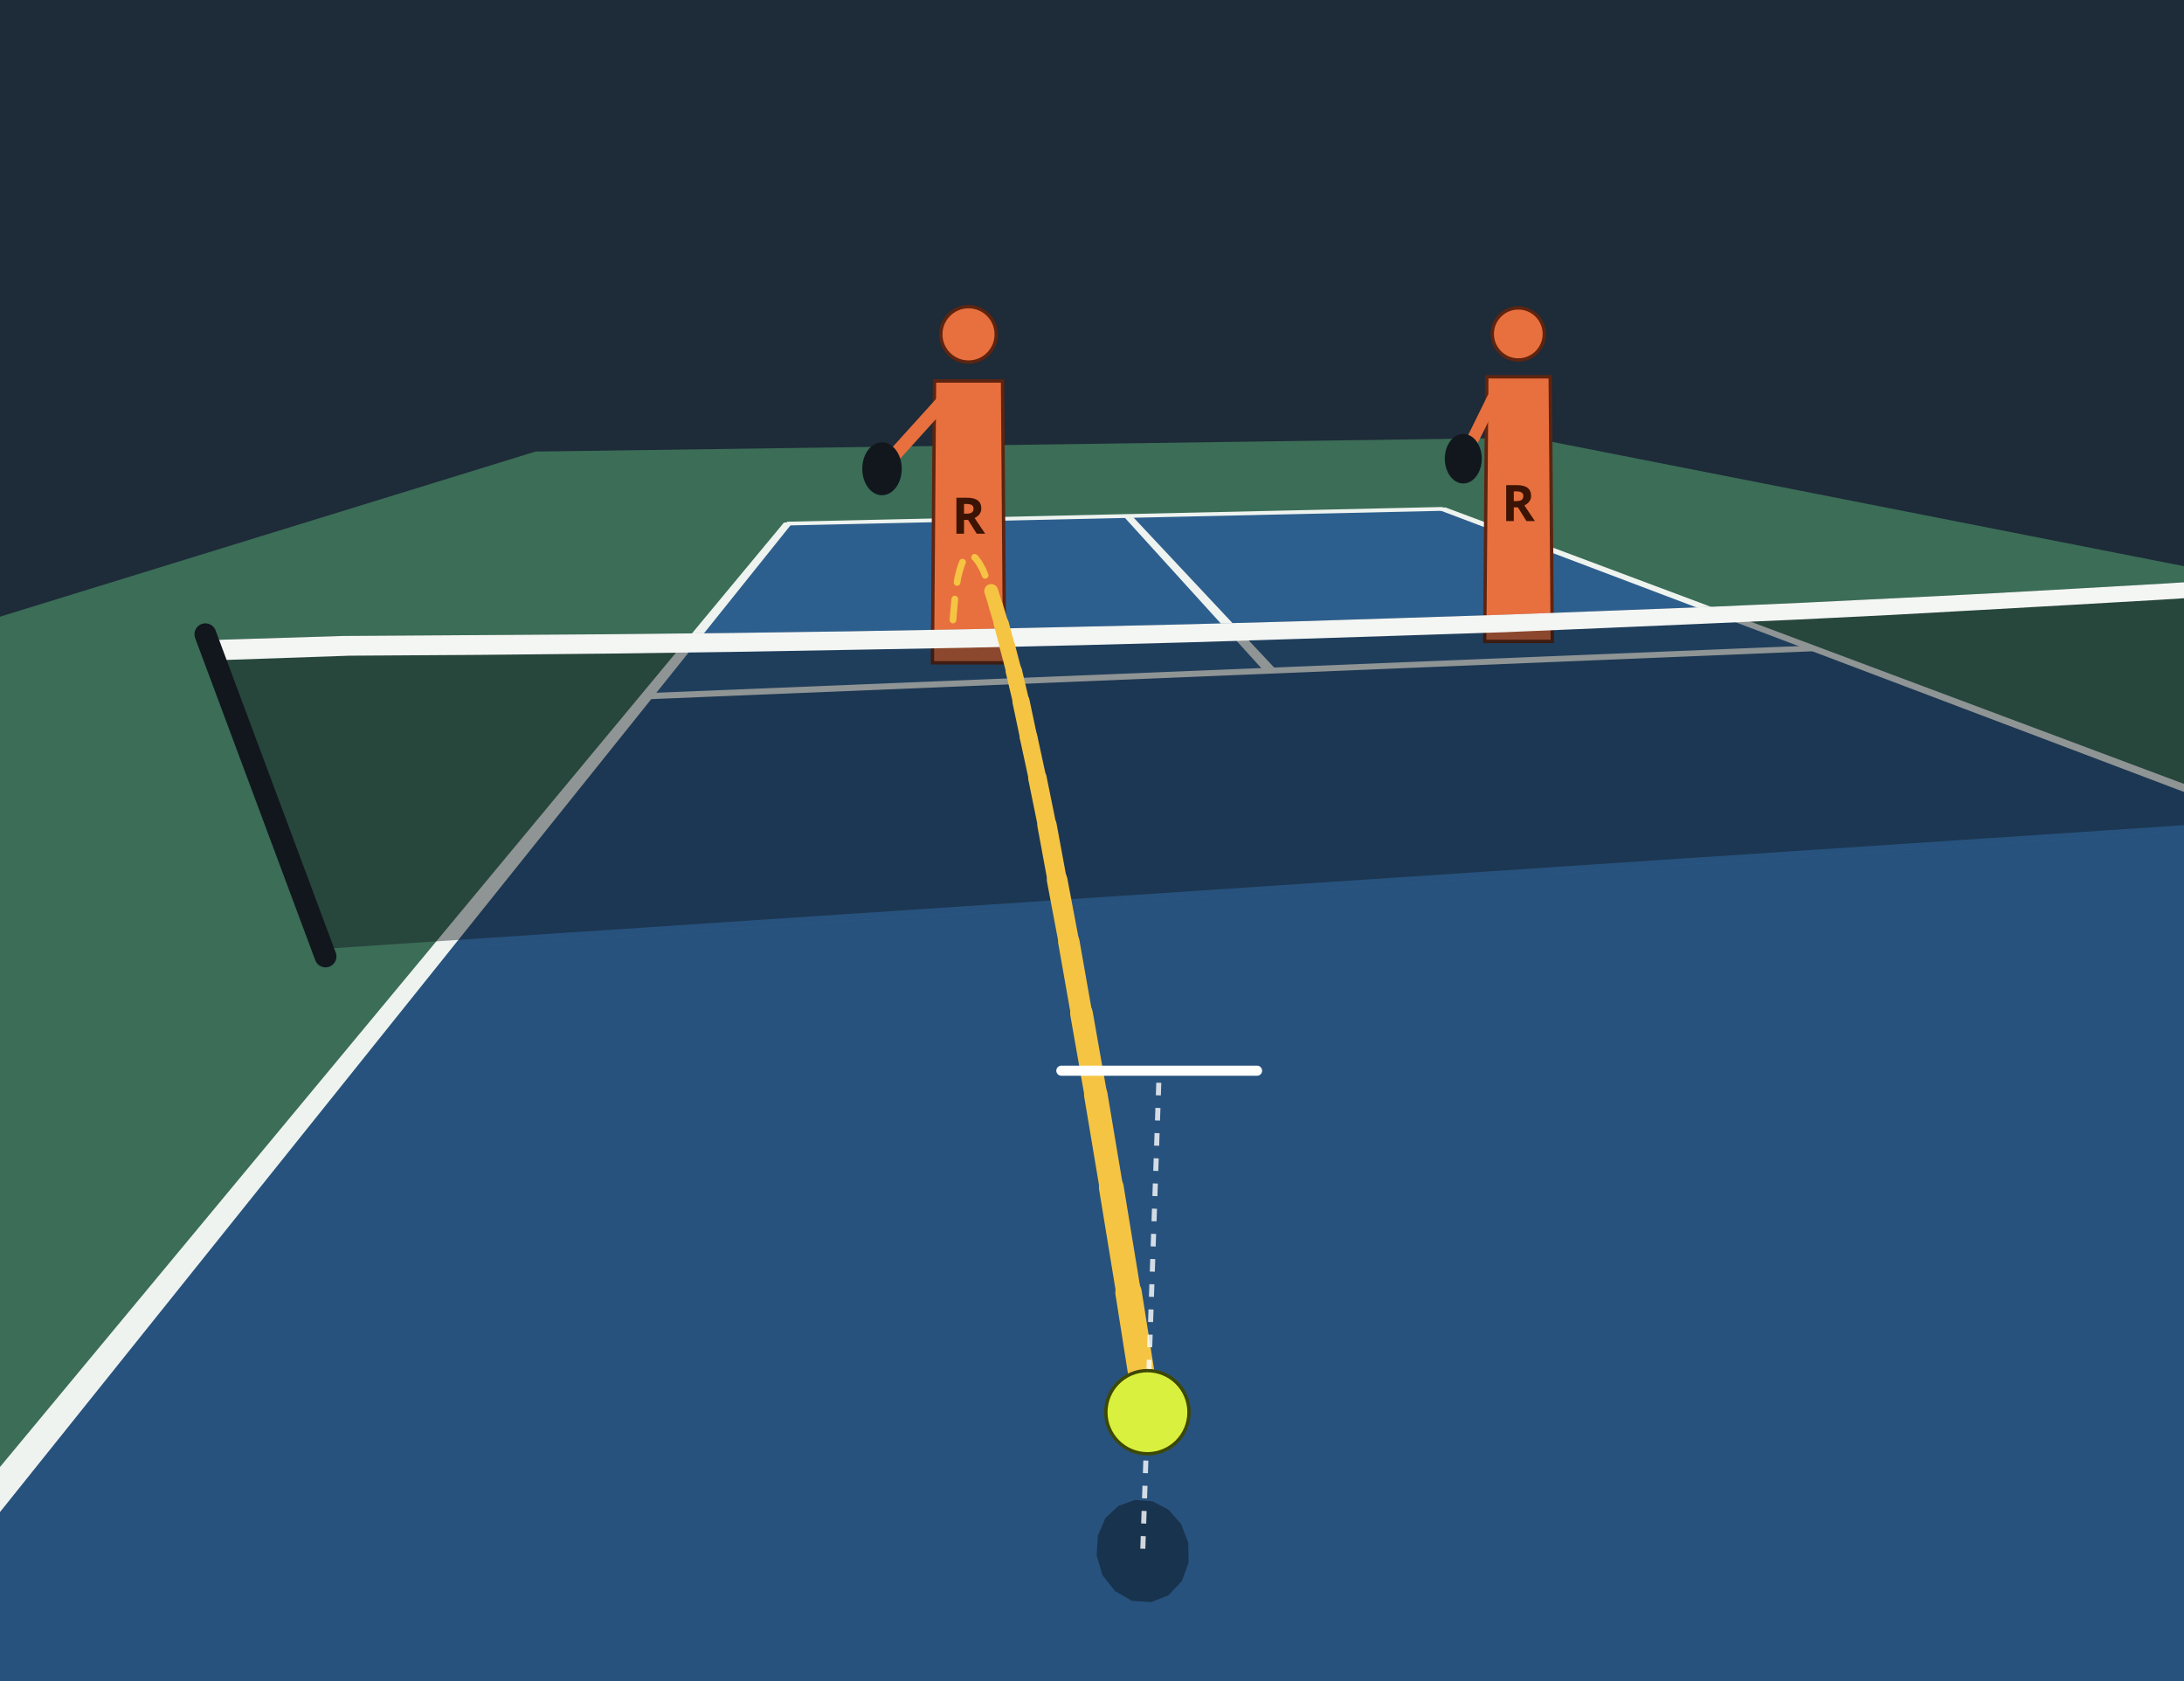
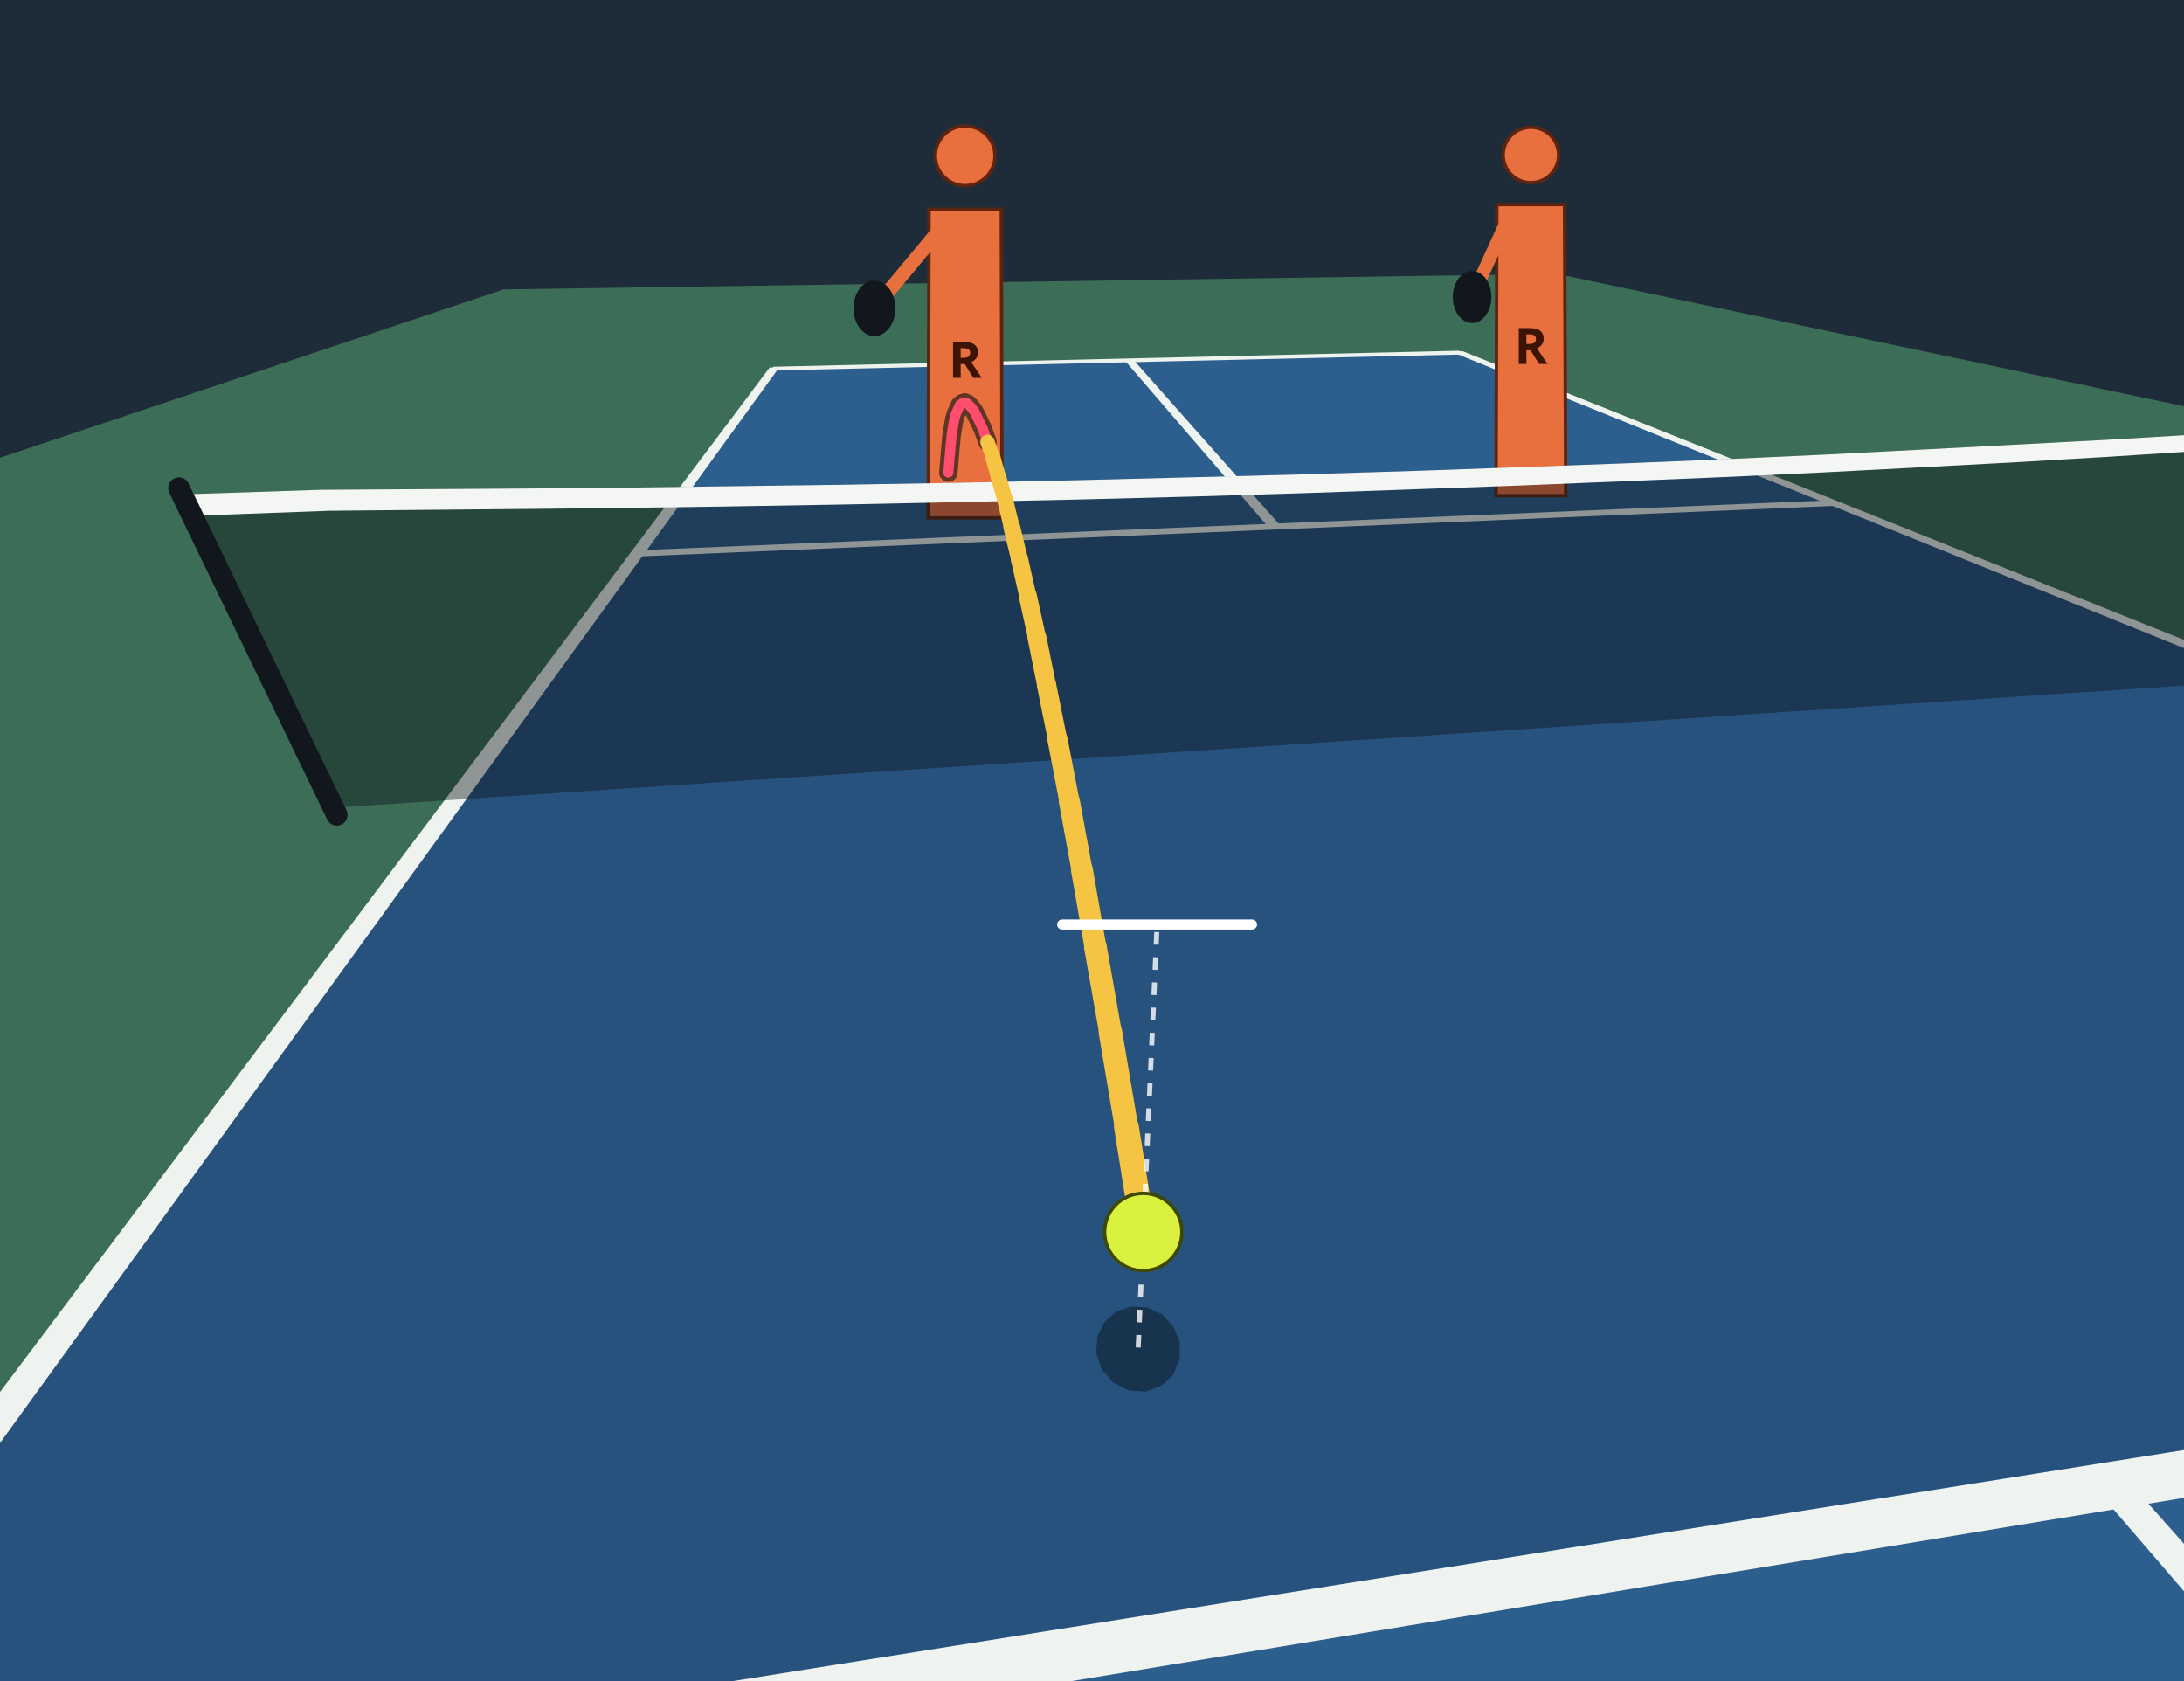
<svg xmlns="http://www.w3.org/2000/svg" class="piq-svg piq-fp" viewBox="0 0 520 400" role="img" aria-label="Court view from your position">
  <style>
.piq-svg{font-family:"Barlow Semi Condensed", "Barlow", system-ui, sans-serif}
.piq-backdrop{fill:#1E2B38}
.piq-surround{fill:#3B6D57}
.piq-surface{fill:#2D5F8E}
.piq-kitchen{fill:#27527D}
.piq-line{fill:#EEF3EF;stroke:#EEF3EF;stroke-width:.6}
.piq-td-line{stroke:#EEF3EF;fill:none}
.piq-net-mesh{fill:rgba(12, 18, 24, 0.42)}
.piq-net-tape{fill:#F4F6F4}
.piq-net-post{stroke:#12171D;stroke-linecap:round}
.piq-td-net{stroke:#F4F6F4;stroke-linecap:round}
.piq-player-us{fill:#F3F2EC;stroke:#1B2A3A;stroke-width:.8}
.piq-player-them{fill:#E8703E;stroke:#5E2410;stroke-width:.8}
.piq-arm-us{stroke:#F3F2EC;fill:none}
.piq-arm-them{stroke:#E8703E;fill:none}
.piq-label-us{fill:#1B2A3A;font-weight:600;font-size:12px}
.piq-label-them{fill:#3B1405;font-weight:600;font-size:12px}
.piq-paddle{fill:#12171D}
.piq-ball{fill:#D9F03E;stroke:#3D4806;stroke-width:.8}
.piq-ball-shadow{fill:rgba(0, 0, 0, 0.38)}
.piq-stalk{stroke:rgba(255, 255, 255, 0.8);stroke-width:1.2;stroke-dasharray:3 3;fill:none}
.piq-tick{stroke:#FFFFFF;stroke-width:2.4;stroke-linecap:round}
.piq-path{stroke:#F5C443;fill:none;stroke-linecap:round}
- .piq-path-far{stroke-dasharray:5 4}
+ .piq-path-far{stroke:#FF4D6D;stroke-linejoin:round}
+ .piq-path-casing{stroke:rgba(8, 14, 22, 0.6);fill:none;stroke-linecap:round;stroke-linejoin:round}
.piq-answer{stroke:#5FE3A8;fill:none;stroke-width:3;stroke-linecap:round}
.piq-answer-zone{fill:rgba(95, 227, 168, 0.3);stroke:#5FE3A8;stroke-width:1.2;stroke-dasharray:4 3}
.piq-arrowhead{fill:#5FE3A8}
.piq-fov{fill:rgba(255, 255, 255, 0.2)}
.piq-cam{fill:#FFFFFF;stroke:#1E2B38;stroke-width:1}
.piq-annot{fill:#EEF3EF;font-weight:600;font-size:11px}
.piq-annot-line{stroke:#EEF3EF;fill:none}
.piq-reveal{opacity:0;transition:opacity .25s ease}
.is-revealed .piq-reveal,.piq-reveal.is-on{opacity:1}
@media (prefers-reduced-motion: reduce){.piq-reveal{transition:none}}
</style>
  <defs>
    <marker id="piq-ah-fp6" viewBox="0 0 10 10" refX="7" refY="5" markerWidth="4" markerHeight="4" orient="auto-start-reverse">
      <path class="piq-arrowhead" d="M0,0 L10,5 L0,10 z" />
    </marker>
  </defs>
  <rect class="piq-backdrop" x="0" y="0" width="520" height="400" />
-   <polygon class="piq-surround" points="14377.8,2861 364.5,104.2 127.5,107.5 -8803.5,2861" />
-   <polygon class="piq-surface" points="7616.5,2860 343.5,121.2 187.5,124.7 -2042.4,2860" />
-   <polygon class="piq-kitchen" points="-147.3,535.3 917.6,337.3 543.1,196.3 105.1,225.7" />
-   <polygon class="piq-kitchen" points="105.1,225.7 543.1,196.3 431.8,154.4 154,165.8" />
-   <polygon class="piq-line" points="187.6,124.5 343.3,121 343.8,121.3 187.4,124.8" />
-   <polygon class="piq-line" points="-2082.7,2858.4 186.8,124.7 188.2,124.6 -2002.2,2858.4" />
-   <polygon class="piq-line" points="7576.2,2858.4 342.9,121.2 344.1,121.1 7656.7,2858.4" />
-   <polygon class="piq-line" points="-138.4,524.2 908.1,333.6 927.6,341 -156.9,546.9" />
-   <polygon class="piq-line" points="154.3,165.3 431,154 432.7,154.7 153.6,166.2" />
-   <polygon class="piq-line" points="2746.8,2858.4 527.8,409.7 536,408.2 2827.2,2858.4" />
-   <polygon class="piq-line" points="301.3,159.7 267.8,122.8 269.1,122.8 303.6,159.6" />
+   <polygon class="piq-surround" points="14433.3,3033 370.7,65.2 119.9,68.9 -8748.1,3033" />
+   <polygon class="piq-surface" points="7672,3031.9 347.6,84 184.2,87.8 -1986.9,3031.9" />
+   <polygon class="piq-kitchen" points="-81.7,448.3 870,294.2 544,163 107.2,192.1" />
+   <polygon class="piq-kitchen" points="107.2,192.1 544,163 436.6,119.8 151.7,131.8" />
+   <polygon class="piq-line" points="184.3,87.6 347.3,83.8 347.9,84.1 184.1,87.9" />
+   <polygon class="piq-line" points="-2027.3,3030.2 183.4,87.8 184.9,87.8 -1946.8,3030.2" />
+   <polygon class="piq-line" points="7631.6,3030.2 347,84 348.2,83.9 7712.1,3030.2" />
+   <polygon class="piq-line" points="-76.1,440.4 862.4,291 878.1,297.3 -87.9,456.4" />
+   <polygon class="piq-line" points="152.1,131.3 435.8,119.4 437.5,120.1 151.4,132.2" />
+   <polygon class="piq-line" points="2802.2,3030.2 499.2,354.2 506.7,353 2882.7,3030.2" />
+   <polygon class="piq-line" points="302.3,125.4 268.2,85.8 269.6,85.8 304.6,125.3" />
  <g class="piq-person">
-     <polygon class="piq-player-them" points="353.5,152.7 369.6,152.7 369.1,89.7 354,89.7" />
-     <circle class="piq-player-them" cx="361.5" cy="79.5" r="6.2" />
-     <line class="piq-arm-them" x1="355.5" y1="94.8" x2="348.4" y2="109.2" stroke-width="2.9" stroke-linecap="round" />
-     <ellipse class="piq-paddle" cx="348.4" cy="109.2" rx="4.4" ry="5.9" />
-     <text class="piq-label-them" x="361.5" y="119.4" text-anchor="middle" dominant-baseline="central">R</text>
+     <polygon class="piq-player-them" points="356.2,118 372.8,118 372.5,48.7 356.4,48.7" />
+     <circle class="piq-player-them" cx="364.5" cy="36.9" r="6.6" />
+     <line class="piq-arm-them" x1="358" y1="54.3" x2="350.5" y2="70.7" stroke-width="3.1" stroke-linecap="round" />
+     <ellipse class="piq-paddle" cx="350.5" cy="70.7" rx="4.6" ry="6.2" />
+     <text class="piq-label-them" x="364.5" y="82" text-anchor="middle" dominant-baseline="central">R</text>
  </g>
  <g class="piq-person">
-     <polygon class="piq-player-them" points="222,157.8 239.2,157.8 238.7,90.7 222.5,90.7" />
-     <circle class="piq-player-them" cx="230.6" cy="79.6" r="6.6" />
-     <line class="piq-arm-them" x1="224.1" y1="96" x2="210" y2="111.6" stroke-width="3.2" stroke-linecap="round" />
-     <ellipse class="piq-paddle" cx="210" cy="111.6" rx="4.7" ry="6.3" />
-     <text class="piq-label-them" x="230.6" y="122.4" text-anchor="middle" dominant-baseline="central">R</text>
+     <polygon class="piq-player-them" points="221,123.3 238.6,123.3 238.4,49.8 221.2,49.8" />
+     <circle class="piq-player-them" cx="229.8" cy="37.1" r="7.1" />
+     <line class="piq-arm-them" x1="222.9" y1="55.7" x2="208.2" y2="73.4" stroke-width="3.3" stroke-linecap="round" />
+     <ellipse class="piq-paddle" cx="208.2" cy="73.4" rx="5" ry="6.6" />
+     <text class="piq-label-them" x="229.8" y="85.3" text-anchor="middle" dominant-baseline="central">R</text>
  </g>
-   <polyline class="piq-path piq-path-far" stroke-width="1.6" points="226.9,147.6 227.1,145.2 227.3,143 227.5,141 227.8,139.1 228.1,137.3 228.5,135.8 228.9,134.5 229.3,133.5 229.8,132.7 230.3,132.2 230.9,132 231.6,132.3 232.3,132.9 233.1,134 234,135.6 234.9,137.8 236,140.7" />
-   <polygon class="piq-net-mesh" points="49.5,152.4 81.7,151.4 113.3,151.2 143.8,151 173.4,150.7 202.2,150.3 230.2,149.8 257.3,149.2 283.8,148.6 309.5,147.9 334.6,147.1 359.1,146.3 383,145.4 406.3,144.5 429.1,143.5 451.5,142.4 473.3,141.3 494.7,140.1 515.7,138.9 536.3,137.6 556.5,136.3 576.4,134.9 595.4,134.3 561.3,193.7 76.8,225.9" />
-   <polygon class="piq-net-tape" points="49.5,152.4 81.7,151.4 113.3,151.2 143.8,151 173.4,150.7 202.2,150.3 230.2,149.8 257.3,149.2 283.8,148.6 309.5,147.9 334.6,147.1 359.1,146.3 383,145.4 406.3,144.5 429.1,143.5 451.5,142.4 473.3,141.3 494.7,140.1 515.7,138.9 536.3,137.6 556.5,136.3 576.4,134.9 595.4,134.3 593.3,138 574.3,138.7 554.6,140.1 534.5,141.5 514,142.8 493.2,144 471.9,145.2 450.2,146.4 428,147.5 405.3,148.5 382.1,149.5 358.4,150.5 334.1,151.3 309.1,152.1 283.6,152.9 257.3,153.6 230.4,154.2 202.7,154.7 174.1,155.2 144.8,155.6 114.5,155.9 83.2,156.1 51.3,157.2" />
-   <line class="piq-net-post" x1="77.5" y1="227.7" x2="48.9" y2="151" stroke-width="5.2" />
-   <line class="piq-net-post" x1="560.5" y1="195.2" x2="596.1" y2="133.1" stroke-width="4.1" />
-   <line class="piq-path" x1="236" y1="140.7" x2="237.1" y2="144.2" stroke-width="3.3" />
-   <line class="piq-path" x1="237.1" y1="144.2" x2="238.4" y2="148.5" stroke-width="3.4" />
-   <line class="piq-path" x1="238.4" y1="148.5" x2="239.8" y2="153.7" stroke-width="3.6" />
-   <line class="piq-path" x1="239.8" y1="153.7" x2="241.4" y2="159.8" stroke-width="3.7" />
-   <line class="piq-path" x1="241.4" y1="159.8" x2="243.1" y2="167" stroke-width="3.9" />
-   <line class="piq-path" x1="243.1" y1="167" x2="244.9" y2="175.5" stroke-width="4.1" />
-   <line class="piq-path" x1="244.9" y1="175.5" x2="247" y2="185.2" stroke-width="4.2" />
-   <line class="piq-path" x1="247" y1="185.2" x2="249.3" y2="196.5" stroke-width="4.4" />
-   <line class="piq-path" x1="249.3" y1="196.5" x2="251.7" y2="209.5" stroke-width="4.6" />
-   <line class="piq-path" x1="251.7" y1="209.5" x2="254.5" y2="224.3" stroke-width="4.9" />
-   <line class="piq-path" x1="254.5" y1="224.3" x2="257.5" y2="241.3" stroke-width="5.1" />
-   <line class="piq-path" x1="257.5" y1="241.3" x2="260.9" y2="260.6" stroke-width="5.4" />
-   <line class="piq-path" x1="260.9" y1="260.6" x2="264.6" y2="282.7" stroke-width="5.6" />
-   <line class="piq-path" x1="264.6" y1="282.7" x2="268.7" y2="307.7" stroke-width="5.9" />
-   <line class="piq-path" x1="268.7" y1="307.7" x2="273.2" y2="336.2" stroke-width="6.3" />
-   <polygon class="piq-ball-shadow" points="282.9,367.2 281.2,362.8 278.2,359.4 274.4,357.4 270.2,357.1 266.3,358.5 263.2,361.4 261.4,365.6 261.1,370.3 262.5,375 265.5,378.8 269.5,381.1 274.1,381.4 278.2,379.8 281.4,376.4 283,372" />
-   <line class="piq-stalk" x1="272.1" y1="368.7" x2="276" y2="254.9" />
-   <line class="piq-tick" x1="252.7" y1="254.9" x2="299.3" y2="254.9" />
-   <circle class="piq-ball" cx="273.2" cy="336.2" r="9.9" />
+   <polyline class="piq-path-casing" stroke-width="4.4" points="225.8,112.5 226,110.1 226.2,107.7 226.4,105.5 226.6,103.4 226.9,101.6 227.2,99.9 227.6,98.5 228.1,97.4 228.5,96.5 229.1,96 229.7,95.8 230.4,96.1 231.1,96.8 232,98 232.9,99.8 234,102.1 235.1,105.2" />
+   <polyline class="piq-path piq-path-far" stroke-width="2.4" points="225.8,112.5 226,110.1 226.2,107.7 226.4,105.5 226.6,103.4 226.9,101.6 227.2,99.9 227.6,98.5 228.1,97.4 228.5,96.5 229.1,96 229.7,95.8 230.4,96.1 231.1,96.8 232,98 232.9,99.8 234,102.1 235.1,105.2" />
+   <polygon class="piq-net-mesh" points="43.4,117.7 76.4,116.6 108.9,116.4 140.3,116.2 170.8,115.8 200.5,115.4 229.2,114.9 257.2,114.3 284.5,113.6 311.1,112.9 337,112.1 362.3,111.2 387.1,110.3 411.3,109.3 435,108.2 458.2,107 481,105.8 503.4,104.6 525.3,103.3 546.9,101.9 568.1,100.5 589,99 609,98.3 562.7,160.4 79.3,192.3" />
+   <polygon class="piq-net-tape" points="43.4,117.7 76.4,116.6 108.9,116.4 140.3,116.2 170.8,115.8 200.5,115.4 229.2,114.9 257.2,114.3 284.5,113.6 311.1,112.9 337,112.1 362.3,111.2 387.1,110.3 411.3,109.3 435,108.2 458.2,107 481,105.8 503.4,104.6 525.3,103.3 546.9,101.9 568.1,100.5 589,99 609,98.3 605.9,102.3 586.1,103.1 565.4,104.6 544.3,106 522.9,107.4 501.1,108.8 479,110.1 456.4,111.3 433.4,112.5 409.9,113.6 385.9,114.6 361.4,115.6 336.3,116.5 310.6,117.4 284.3,118.2 257.3,118.9 229.6,119.5 201.1,120.1 171.8,120.6 141.6,121 110.5,121.3 78.4,121.6 45.8,122.8" />
+   <line class="piq-net-post" x1="80.2" y1="194" x2="42.6" y2="116.2" stroke-width="5.1" />
+   <line class="piq-net-post" x1="561.6" y1="161.9" x2="609.9" y2="97" stroke-width="4.1" />
+   <line class="piq-path" x1="235.1" y1="105.2" x2="236.4" y2="108.9" stroke-width="3.4" />
+   <line class="piq-path" x1="236.4" y1="108.9" x2="237.7" y2="113.5" stroke-width="3.6" />
+   <line class="piq-path" x1="237.7" y1="113.5" x2="239.3" y2="119" stroke-width="3.7" />
+   <line class="piq-path" x1="239.3" y1="119" x2="240.9" y2="125.5" stroke-width="3.8" />
+   <line class="piq-path" x1="240.9" y1="125.5" x2="242.7" y2="133" stroke-width="4" />
+   <line class="piq-path" x1="242.7" y1="133" x2="244.7" y2="141.8" stroke-width="4.1" />
+   <line class="piq-path" x1="244.7" y1="141.8" x2="246.9" y2="151.8" stroke-width="4.3" />
+   <line class="piq-path" x1="246.9" y1="151.8" x2="249.2" y2="163.2" stroke-width="4.5" />
+   <line class="piq-path" x1="249.2" y1="163.2" x2="251.8" y2="176.1" stroke-width="4.6" />
+   <line class="piq-path" x1="251.8" y1="176.1" x2="254.6" y2="190.7" stroke-width="4.8" />
+   <line class="piq-path" x1="254.6" y1="190.7" x2="257.6" y2="207.1" stroke-width="5" />
+   <line class="piq-path" x1="257.6" y1="207.1" x2="260.8" y2="225.4" stroke-width="5.2" />
+   <line class="piq-path" x1="260.8" y1="225.4" x2="264.4" y2="245.8" stroke-width="5.4" />
+   <line class="piq-path" x1="264.4" y1="245.8" x2="268.2" y2="268.3" stroke-width="5.6" />
+   <line class="piq-path" x1="268.2" y1="268.3" x2="272.2" y2="293.3" stroke-width="5.9" />
+   <polygon class="piq-ball-shadow" points="280.9,319.5 279.4,315.8 276.7,312.9 273.2,311.3 269.4,311 265.8,312.2 263,314.7 261.3,318.1 261,322.1 262.3,326 265,329.1 268.7,331 272.7,331.3 276.5,329.9 279.4,327.2 280.9,323.5" />
+   <line class="piq-stalk" x1="271" y1="320.8" x2="275.5" y2="220.1" />
+   <line class="piq-tick" x1="252.9" y1="220.1" x2="298.1" y2="220.1" />
+   <circle class="piq-ball" cx="272.2" cy="293.3" r="9.2" />
  <g class="piq-reveal">
-     <polygon class="piq-answer-zone" points="271.3,180.3 269.7,178.4 266.6,176.7 262.4,175.3 257.2,174.2 251.2,173.5 244.8,173.3 238.1,173.4 231.4,173.9 225,174.8 219.1,176 214,177.6 209.9,179.4 207.2,181.5 206,183.6 206.4,185.7 208.6,187.8 212.5,189.5 218,190.9 224.7,191.9 232.4,192.3 240.4,192.1 248.3,191.4 255.5,190.2 261.8,188.6 266.6,186.6 269.8,184.5 271.4,182.4" />
-     <polyline class="piq-answer" points="273.2,336.2 269.8,306.2 266.7,279.4 263.8,255.6 261.1,234.7 258.6,216.5 256.3,200.8 254.2,187.5 252.3,176.2 250.5,166.9 248.9,159.4 247.5,153.4 246.2,148.9 245,145.7 243.9,143.6 243,142.5 242.1,142.3 241.3,142.9 240.7,144.3 240.1,146.2 239.5,148.7 239.1,151.6 238.7,155 238.3,158.7 238,162.7 237.8,167 237.5,171.5 237.3,176.1 237.2,180.9" marker-end="url(#piq-ah-fp6)" />
+     <polygon class="piq-answer-zone" points="271.5,146.7 269.8,144.8 266.7,143 262.4,141.6 257.2,140.5 251.1,139.8 244.5,139.5 237.7,139.6 230.9,140.1 224.4,141.1 218.5,142.4 213.3,144 209.3,145.9 206.6,147.9 205.4,150.1 205.9,152.3 208.2,154.4 212.2,156.2 217.7,157.6 224.5,158.5 232.2,159 240.3,158.8 248.2,158.1 255.5,156.8 261.8,155.2 266.6,153.2 269.9,151.1 271.5,148.9" />
+     <polyline class="piq-answer" points="272.2,293.3 269.3,267 266.4,242.8 263.7,220.7 261.1,200.8 258.6,183.1 256.3,167.6 254.2,154.1 252.2,142.6 250.3,132.9 248.6,125.1 247.1,118.8 245.7,114 244.5,110.5 243.4,108.3 242.4,107.1 241.5,106.9 240.7,107.6 240,109 239.4,111.1 238.9,113.7 238.5,116.9 238.1,120.4 237.8,124.3 237.5,128.5 237.3,133 237.1,137.6 237,142.4 236.9,147.4" marker-end="url(#piq-ah-fp6)" />
  </g>
</svg>
